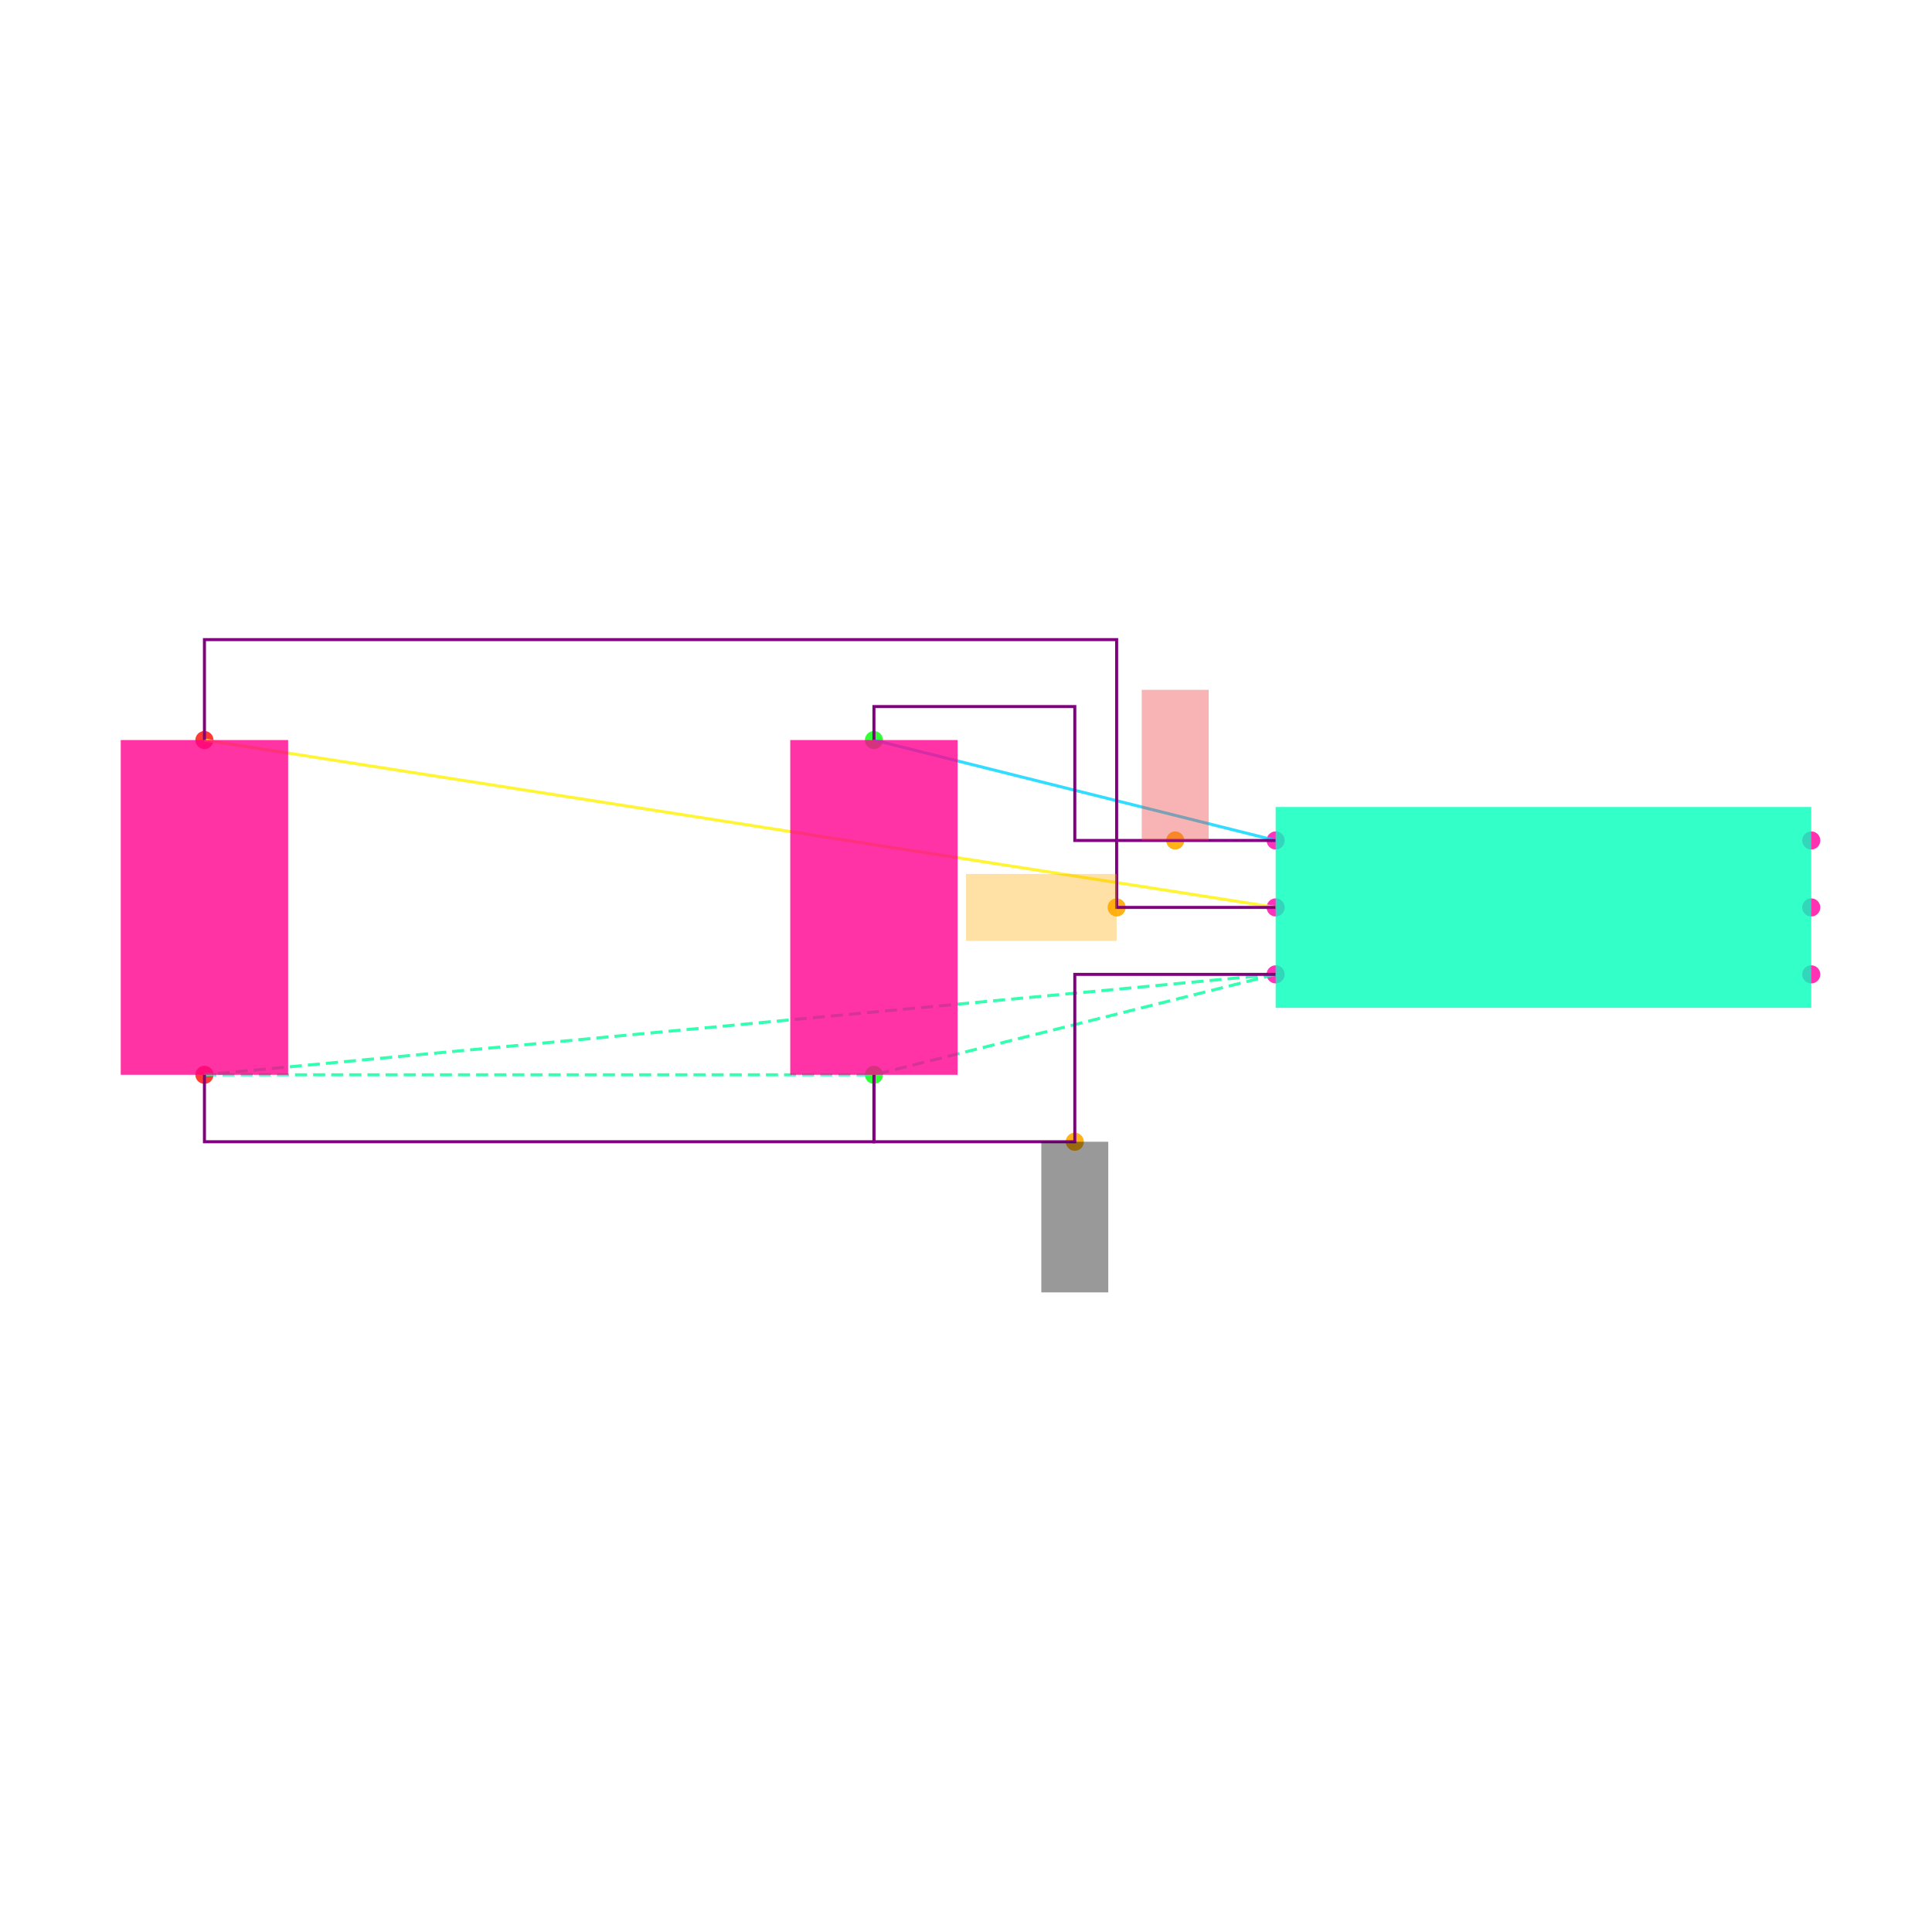
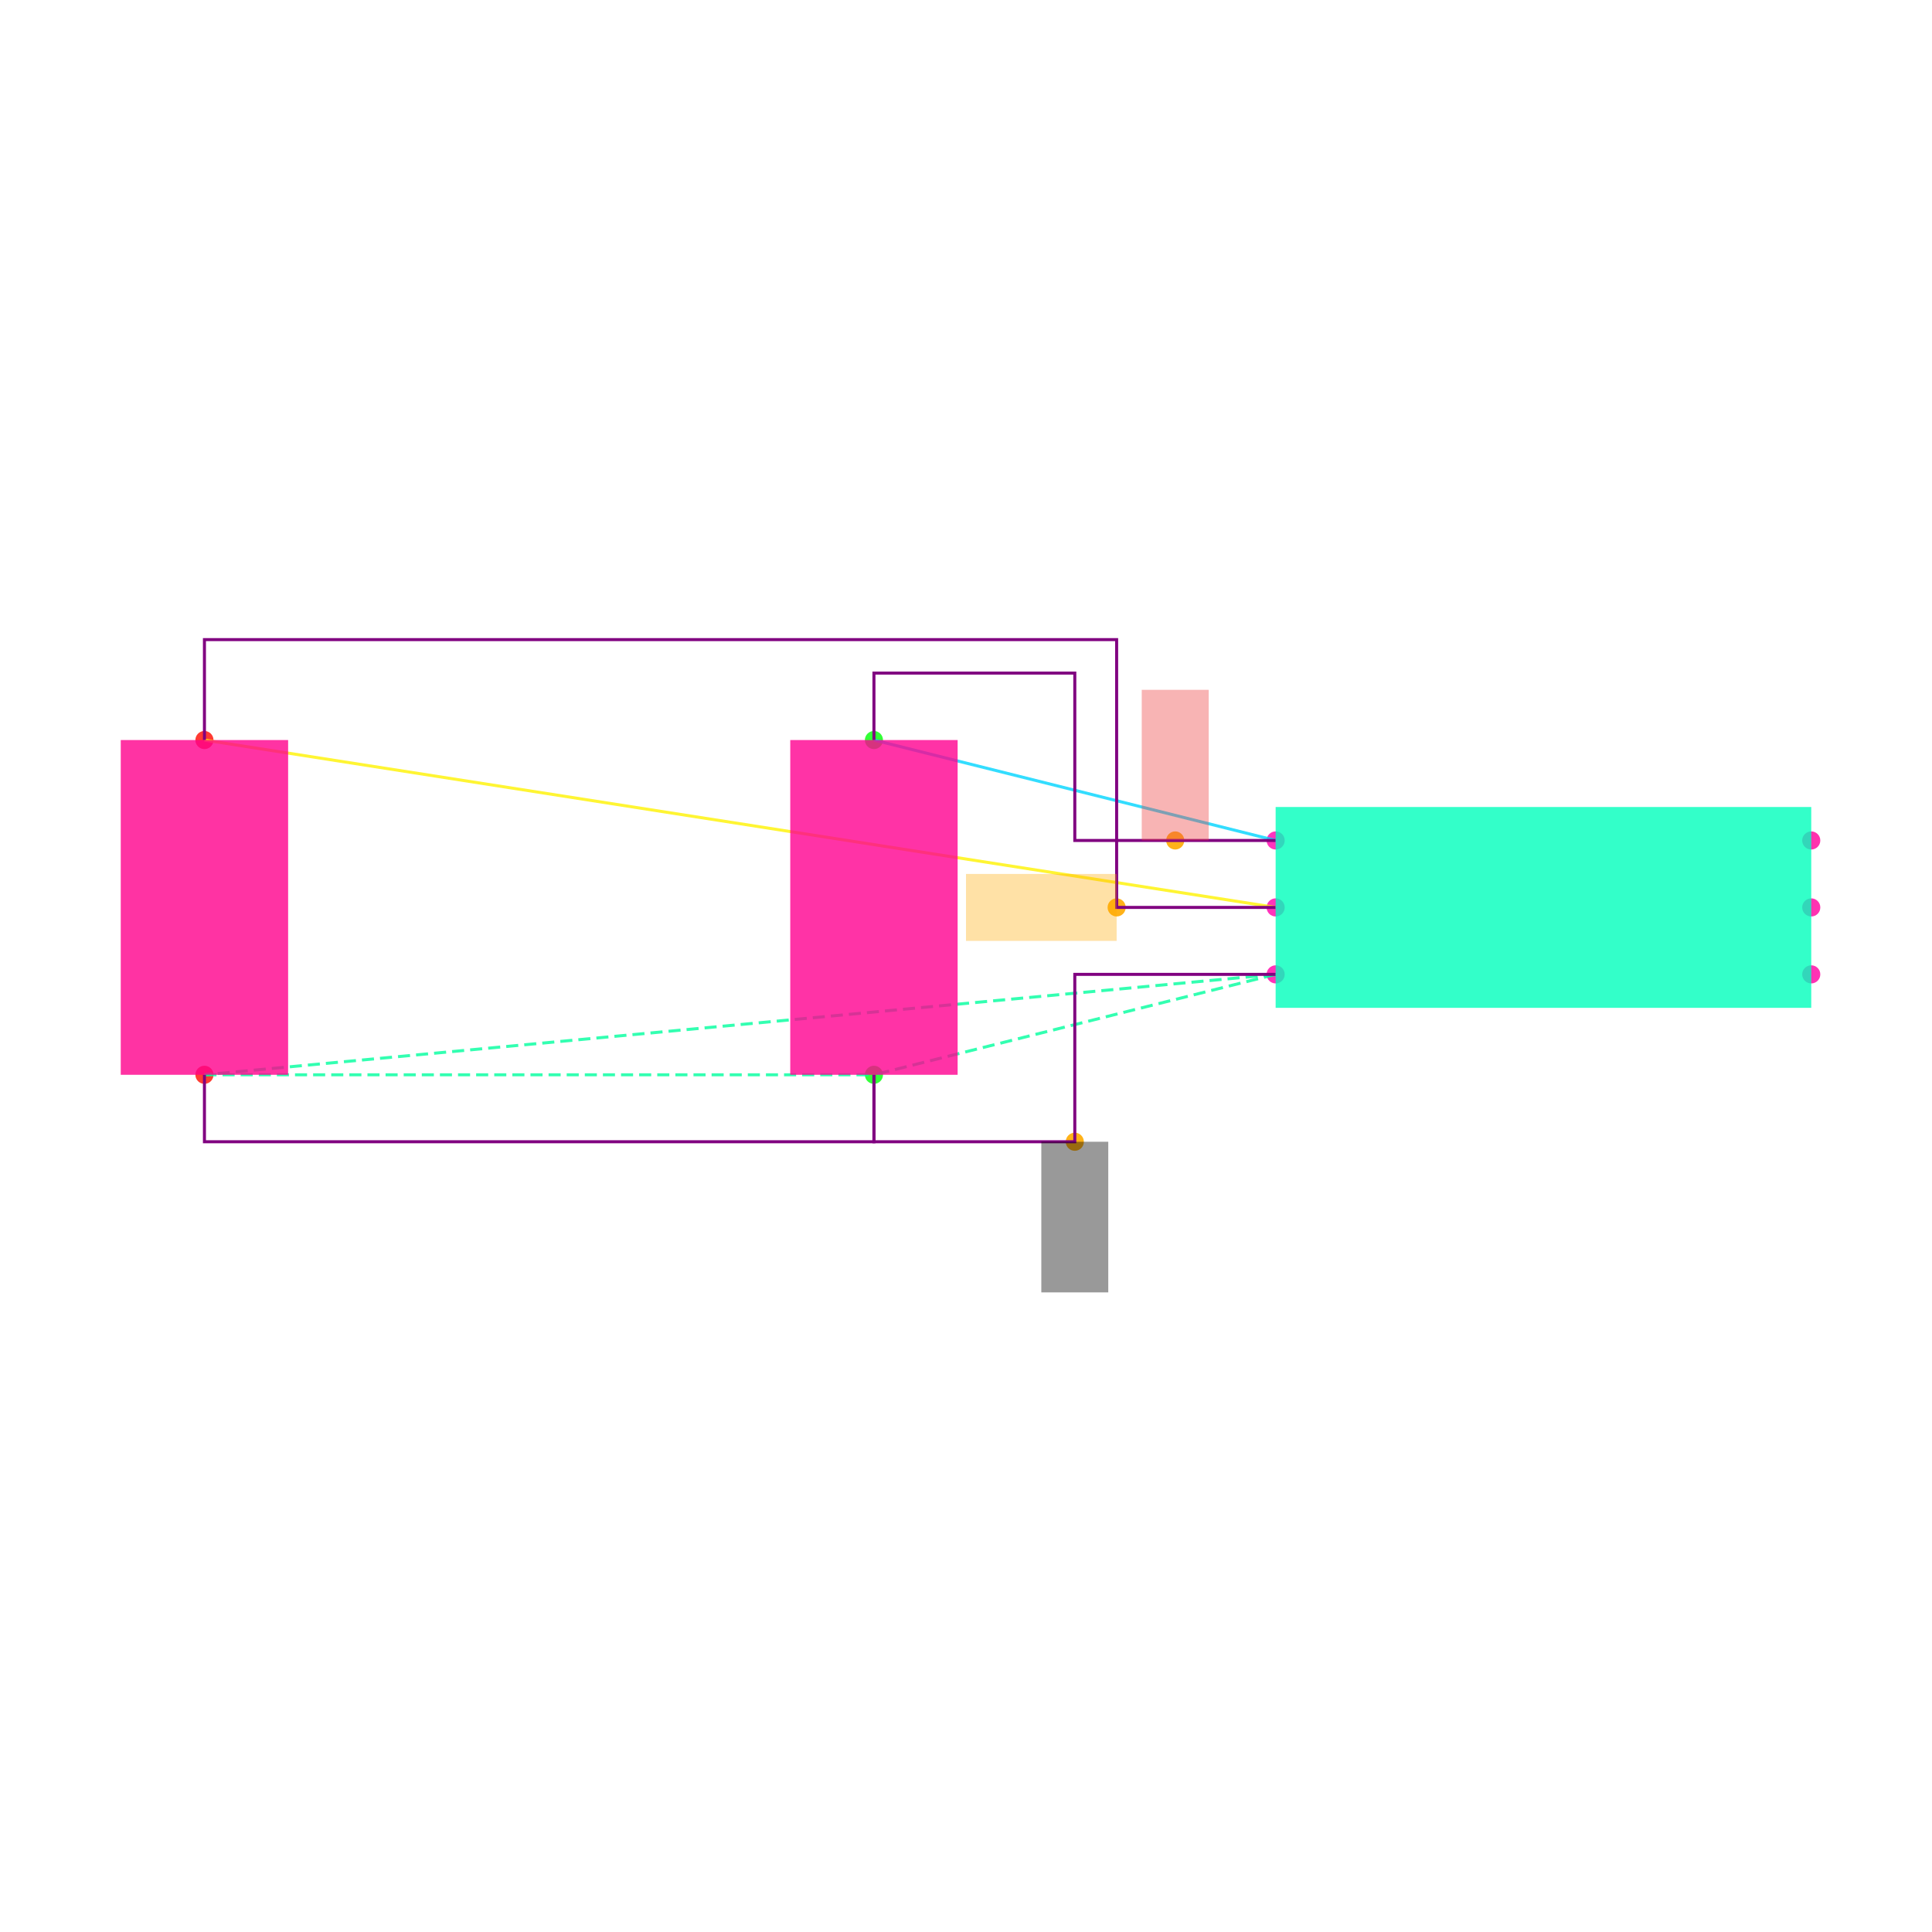
<svg xmlns="http://www.w3.org/2000/svg" width="640" height="640" viewBox="0 0 640 640">
  <rect width="100%" height="100%" fill="white" />
  <g>
    <circle data-type="point" data-label="U1.1 x-" data-x="-0.8" data-y="0.2" cx="422.574" cy="278.416" r="3" fill="hsl(319, 100%, 50%, 0.8)" />
  </g>
  <g>
    <circle data-type="point" data-label="U1.2 x-" data-x="-0.8" data-y="0" cx="422.574" cy="300.594" r="3" fill="hsl(320, 100%, 50%, 0.8)" />
  </g>
  <g>
    <circle data-type="point" data-label="U1.3 x-" data-x="-0.8" data-y="-0.2" cx="422.574" cy="322.772" r="3" fill="hsl(321, 100%, 50%, 0.8)" />
  </g>
  <g>
    <circle data-type="point" data-label="U1.4 x+" data-x="0.8" data-y="-0.2" cx="600" cy="322.772" r="3" fill="hsl(322, 100%, 50%, 0.8)" />
  </g>
  <g>
    <circle data-type="point" data-label="U1.5 x+" data-x="0.8" data-y="0" cx="600" cy="300.594" r="3" fill="hsl(323, 100%, 50%, 0.8)" />
  </g>
  <g>
    <circle data-type="point" data-label="U1.6 x+" data-x="0.8" data-y="0.2" cx="600" cy="278.416" r="3" fill="hsl(324, 100%, 50%, 0.8)" />
  </g>
  <g>
    <circle data-type="point" data-label="C1.1 y+" data-x="-2" data-y="0.5" cx="289.505" cy="245.149" r="3" fill="hsl(121, 100%, 50%, 0.8)" />
  </g>
  <g>
    <circle data-type="point" data-label="C1.2 y-" data-x="-2" data-y="-0.5" cx="289.505" cy="356.04" r="3" fill="hsl(122, 100%, 50%, 0.8)" />
  </g>
  <g>
    <circle data-type="point" data-label="C2.1 y+" data-x="-4" data-y="0.5" cx="67.723" cy="245.149" r="3" fill="hsl(2, 100%, 50%, 0.8)" />
  </g>
  <g>
    <circle data-type="point" data-label="C2.2 y-" data-x="-4" data-y="-0.5" cx="67.723" cy="356.04" r="3" fill="hsl(3, 100%, 50%, 0.8)" />
  </g>
  <g>
    <circle data-type="point" data-label="anchorPoint orientation: y+" data-x="-1.1" data-y="0.20000000000000018" cx="389.307" cy="278.416" r="3" fill="hsl(40, 100%, 50%, 0.9)" />
  </g>
  <g>
    <circle data-type="point" data-label="anchorPoint orientation: x-" data-x="-1.275" data-y="0" cx="369.901" cy="300.594" r="3" fill="hsl(40, 100%, 50%, 0.9)" />
  </g>
  <g>
    <circle data-type="point" data-label="anchorPoint orientation: y-" data-x="-1.4" data-y="-0.7" cx="356.04" cy="378.218" r="3" fill="hsl(40, 100%, 50%, 0.9)" />
  </g>
  <g>
    <polyline data-points="-0.8,0.2 -2,0.5" data-type="line" data-label="" points="422.574,278.416 289.505,245.149" fill="none" stroke="hsl(190, 100%, 50%, 0.8)" stroke-width="1" />
  </g>
  <g>
    <polyline data-points="-0.8,0 -4,0.5" data-type="line" data-label="" points="422.574,300.594 67.723,245.149" fill="none" stroke="hsl(57, 100%, 50%, 0.8)" stroke-width="1" />
  </g>
  <g>
    <polyline data-points="-0.8,-0.2 -4,-0.5" data-type="line" data-label="" points="422.574,322.772 67.723,356.04" fill="none" stroke="hsl(157, 100%, 50%, 0.8)" stroke-width="1" stroke-dasharray="4 2" />
  </g>
  <g>
    <polyline data-points="-0.8,-0.2 -2,-0.5" data-type="line" data-label="" points="422.574,322.772 289.505,356.04" fill="none" stroke="hsl(157, 100%, 50%, 0.8)" stroke-width="1" stroke-dasharray="4 2" />
  </g>
  <g>
    <polyline data-points="-4,-0.5 -2,-0.5" data-type="line" data-label="" points="67.723,356.04 289.505,356.04" fill="none" stroke="hsl(157, 100%, 50%, 0.8)" stroke-width="1" stroke-dasharray="4 2" />
  </g>
  <g>
-     <polyline data-points="-0.8,0.20000000000000018 -1.4,0.20000000000000018 -1.4,0.6 -2,0.6 -2,0.5" data-type="line" data-label="" points="422.574,278.416 356.04,278.416 356.04,234.059 289.505,234.059 289.505,245.149" fill="none" stroke="purple" stroke-width="1" />
+     <polyline data-points="-0.8,0.20000000000000018 -1.4,0.20000000000000018 -1.4,0.7 -2,0.7 -2,0.5" data-type="line" data-label="" points="422.574,278.416 356.04,278.416 356.04,222.97 289.505,222.97 289.505,245.149" fill="none" stroke="purple" stroke-width="1" />
  </g>
  <g>
    <polyline data-points="-0.7999999999999998,0 -1.275,0 -1.275,0.8000000000000002 -4,0.8000000000000002 -4,0.5" data-type="line" data-label="" points="422.574,300.594 369.901,300.594 369.901,211.881 67.723,211.881 67.723,245.149" fill="none" stroke="purple" stroke-width="1" />
  </g>
  <g>
    <polyline data-points="-0.8,-0.20000000000000018 -1.4,-0.20000000000000018 -1.4,-0.7 -2,-0.7 -2,-0.5" data-type="line" data-label="" points="422.574,322.772 356.04,322.772 356.04,378.218 289.505,378.218 289.505,356.04" fill="none" stroke="purple" stroke-width="1" />
  </g>
  <g>
    <polyline data-points="-4,-0.5 -4,-0.7000000000000002 -2,-0.7000000000000002 -2,-0.5" data-type="line" data-label="" points="67.723,356.04 67.723,378.218 289.505,378.218 289.505,356.04" fill="none" stroke="purple" stroke-width="1" />
  </g>
  <g>
    <rect data-type="rect" data-label="U1" data-x="0" data-y="0" x="422.574" y="267.327" width="177.426" height="66.535" fill="hsl(164, 100%, 50%, 0.8)" stroke="black" stroke-width="0.009" />
  </g>
  <g>
    <rect data-type="rect" data-label="C1" data-x="-2" data-y="0" x="261.782" y="245.149" width="55.446" height="110.891" fill="hsl(326, 100%, 50%, 0.8)" stroke="black" stroke-width="0.009" />
  </g>
  <g>
    <rect data-type="rect" data-label="C2" data-x="-4" data-y="0" x="40" y="245.149" width="55.446" height="110.891" fill="hsl(327, 100%, 50%, 0.8)" stroke="black" stroke-width="0.009" />
  </g>
  <g>
-     <rect data-type="rect" data-label="netId: VCC globalConnNetId: connectivity_net0 available orientations: y+" data-x="-1.1" data-y="0.42500000000000016" x="378.218" y="228.515" width="22.178" height="49.901" fill="#ef444466" stroke="#ef4444" stroke-width="0.009" />
+     <rect data-type="rect" data-label="netId: VCC globalConnNetId: connectivity_net0" data-x="-1.1" data-y="0.42500000000000016" x="378.218" y="228.515" width="22.178" height="49.901" fill="#ef444466" stroke="#ef4444" stroke-width="0.009" />
  </g>
  <g>
-     <rect data-type="rect" data-label="netId: EN globalConnNetId: connectivity_net1 available orientations: x+, x-" data-x="-1.5" data-y="0" x="320" y="289.505" width="49.901" height="22.178" fill="hsl(40, 100%, 50%, 0.35)" stroke="black" stroke-width="0.009" />
+     <rect data-type="rect" data-label="netId: EN globalConnNetId: connectivity_net1" data-x="-1.5" data-y="0" x="320" y="289.505" width="49.901" height="22.178" fill="hsl(40, 100%, 50%, 0.35)" stroke="black" stroke-width="0.009" />
  </g>
  <g>
-     <rect data-type="rect" data-label="netId: GND globalConnNetId: connectivity_net2 available orientations: y-" data-x="-1.4" data-y="-0.9249999999999999" x="344.95" y="378.218" width="22.178" height="49.901" fill="#00000066" stroke="#000000" stroke-width="0.009" />
+     <rect data-type="rect" data-label="netId: GND globalConnNetId: connectivity_net2" data-x="-1.4" data-y="-0.9249999999999999" x="344.95" y="378.218" width="22.178" height="49.901" fill="#00000066" stroke="#000000" stroke-width="0.009" />
  </g>
  <g id="crosshair" style="display: none">
    <line id="crosshair-h" y1="0" y2="640" stroke="#666" stroke-width="0.5" />
    <line id="crosshair-v" x1="0" x2="640" stroke="#666" stroke-width="0.5" />
    <text id="coordinates" font-family="monospace" font-size="12" fill="#666" />
  </g>
</svg>
